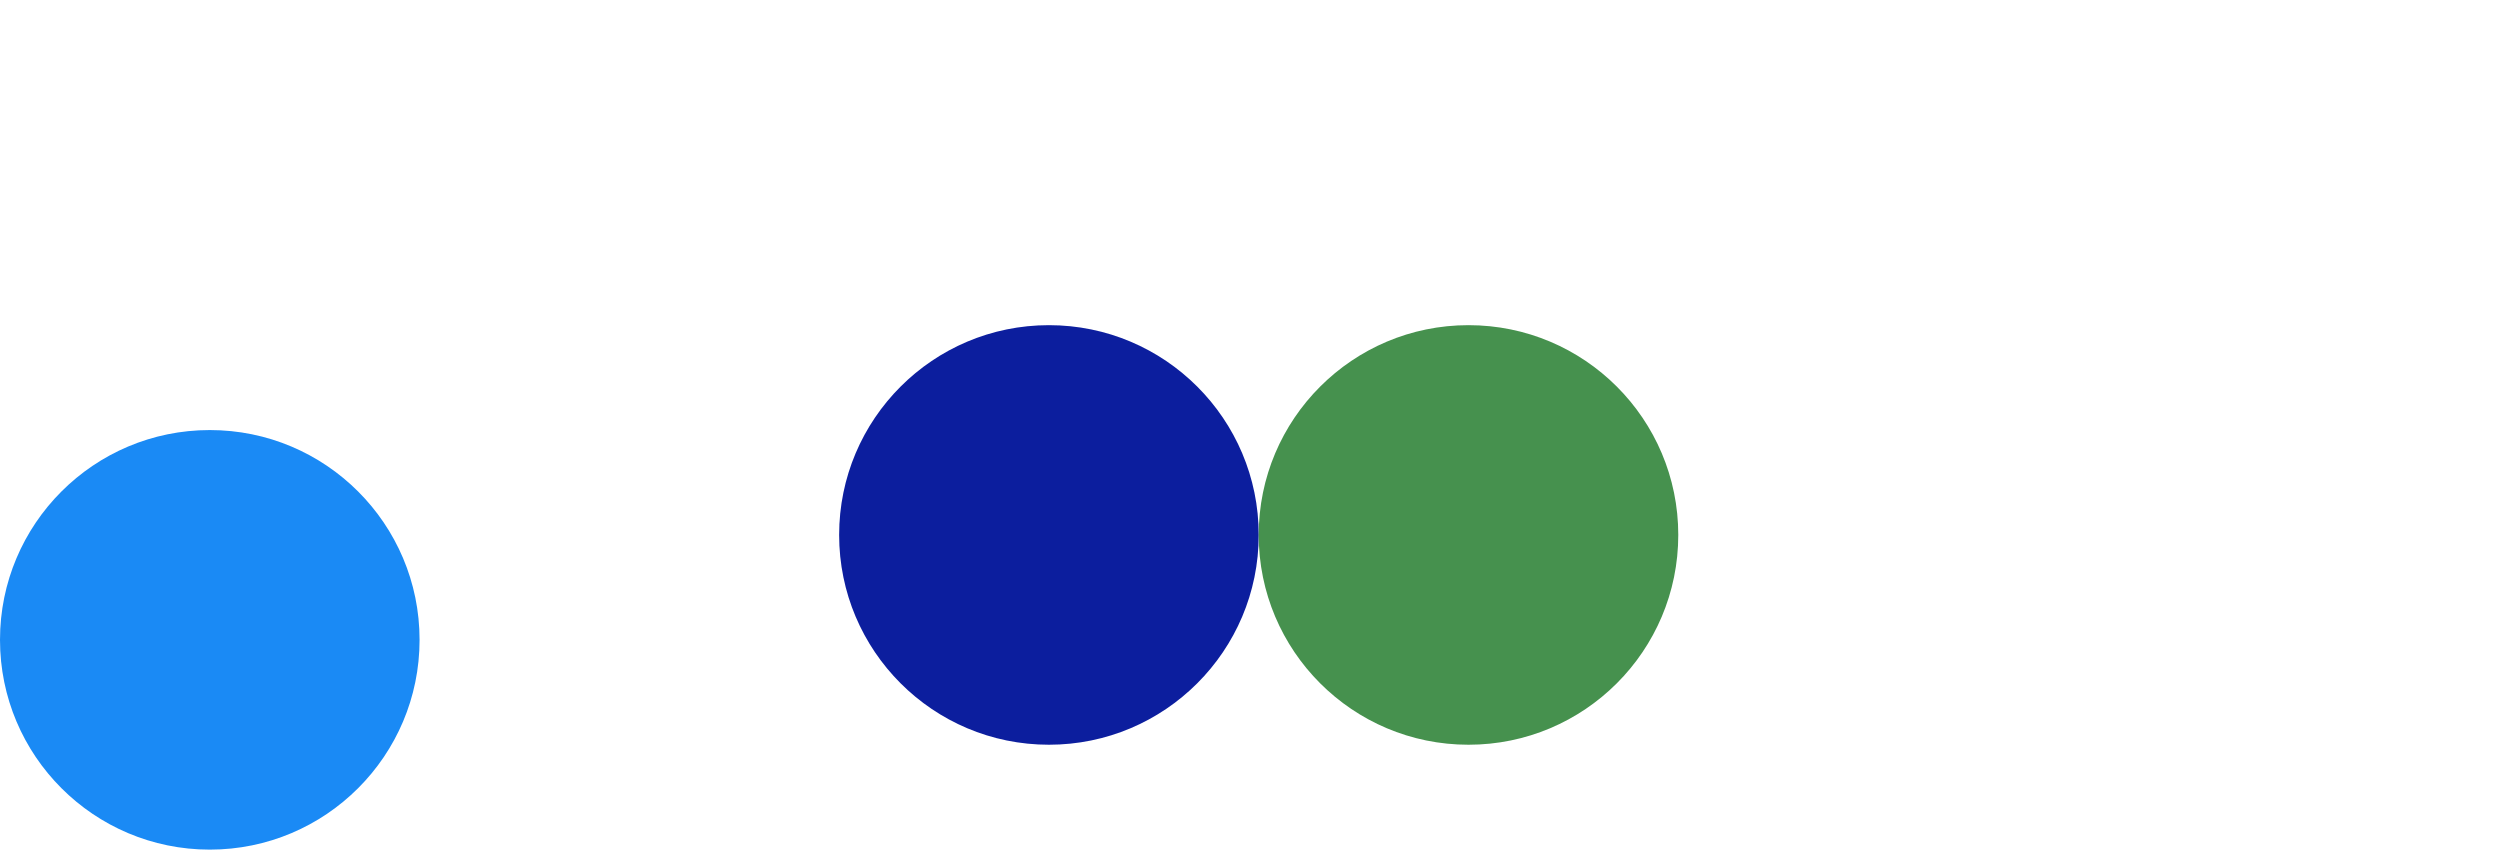
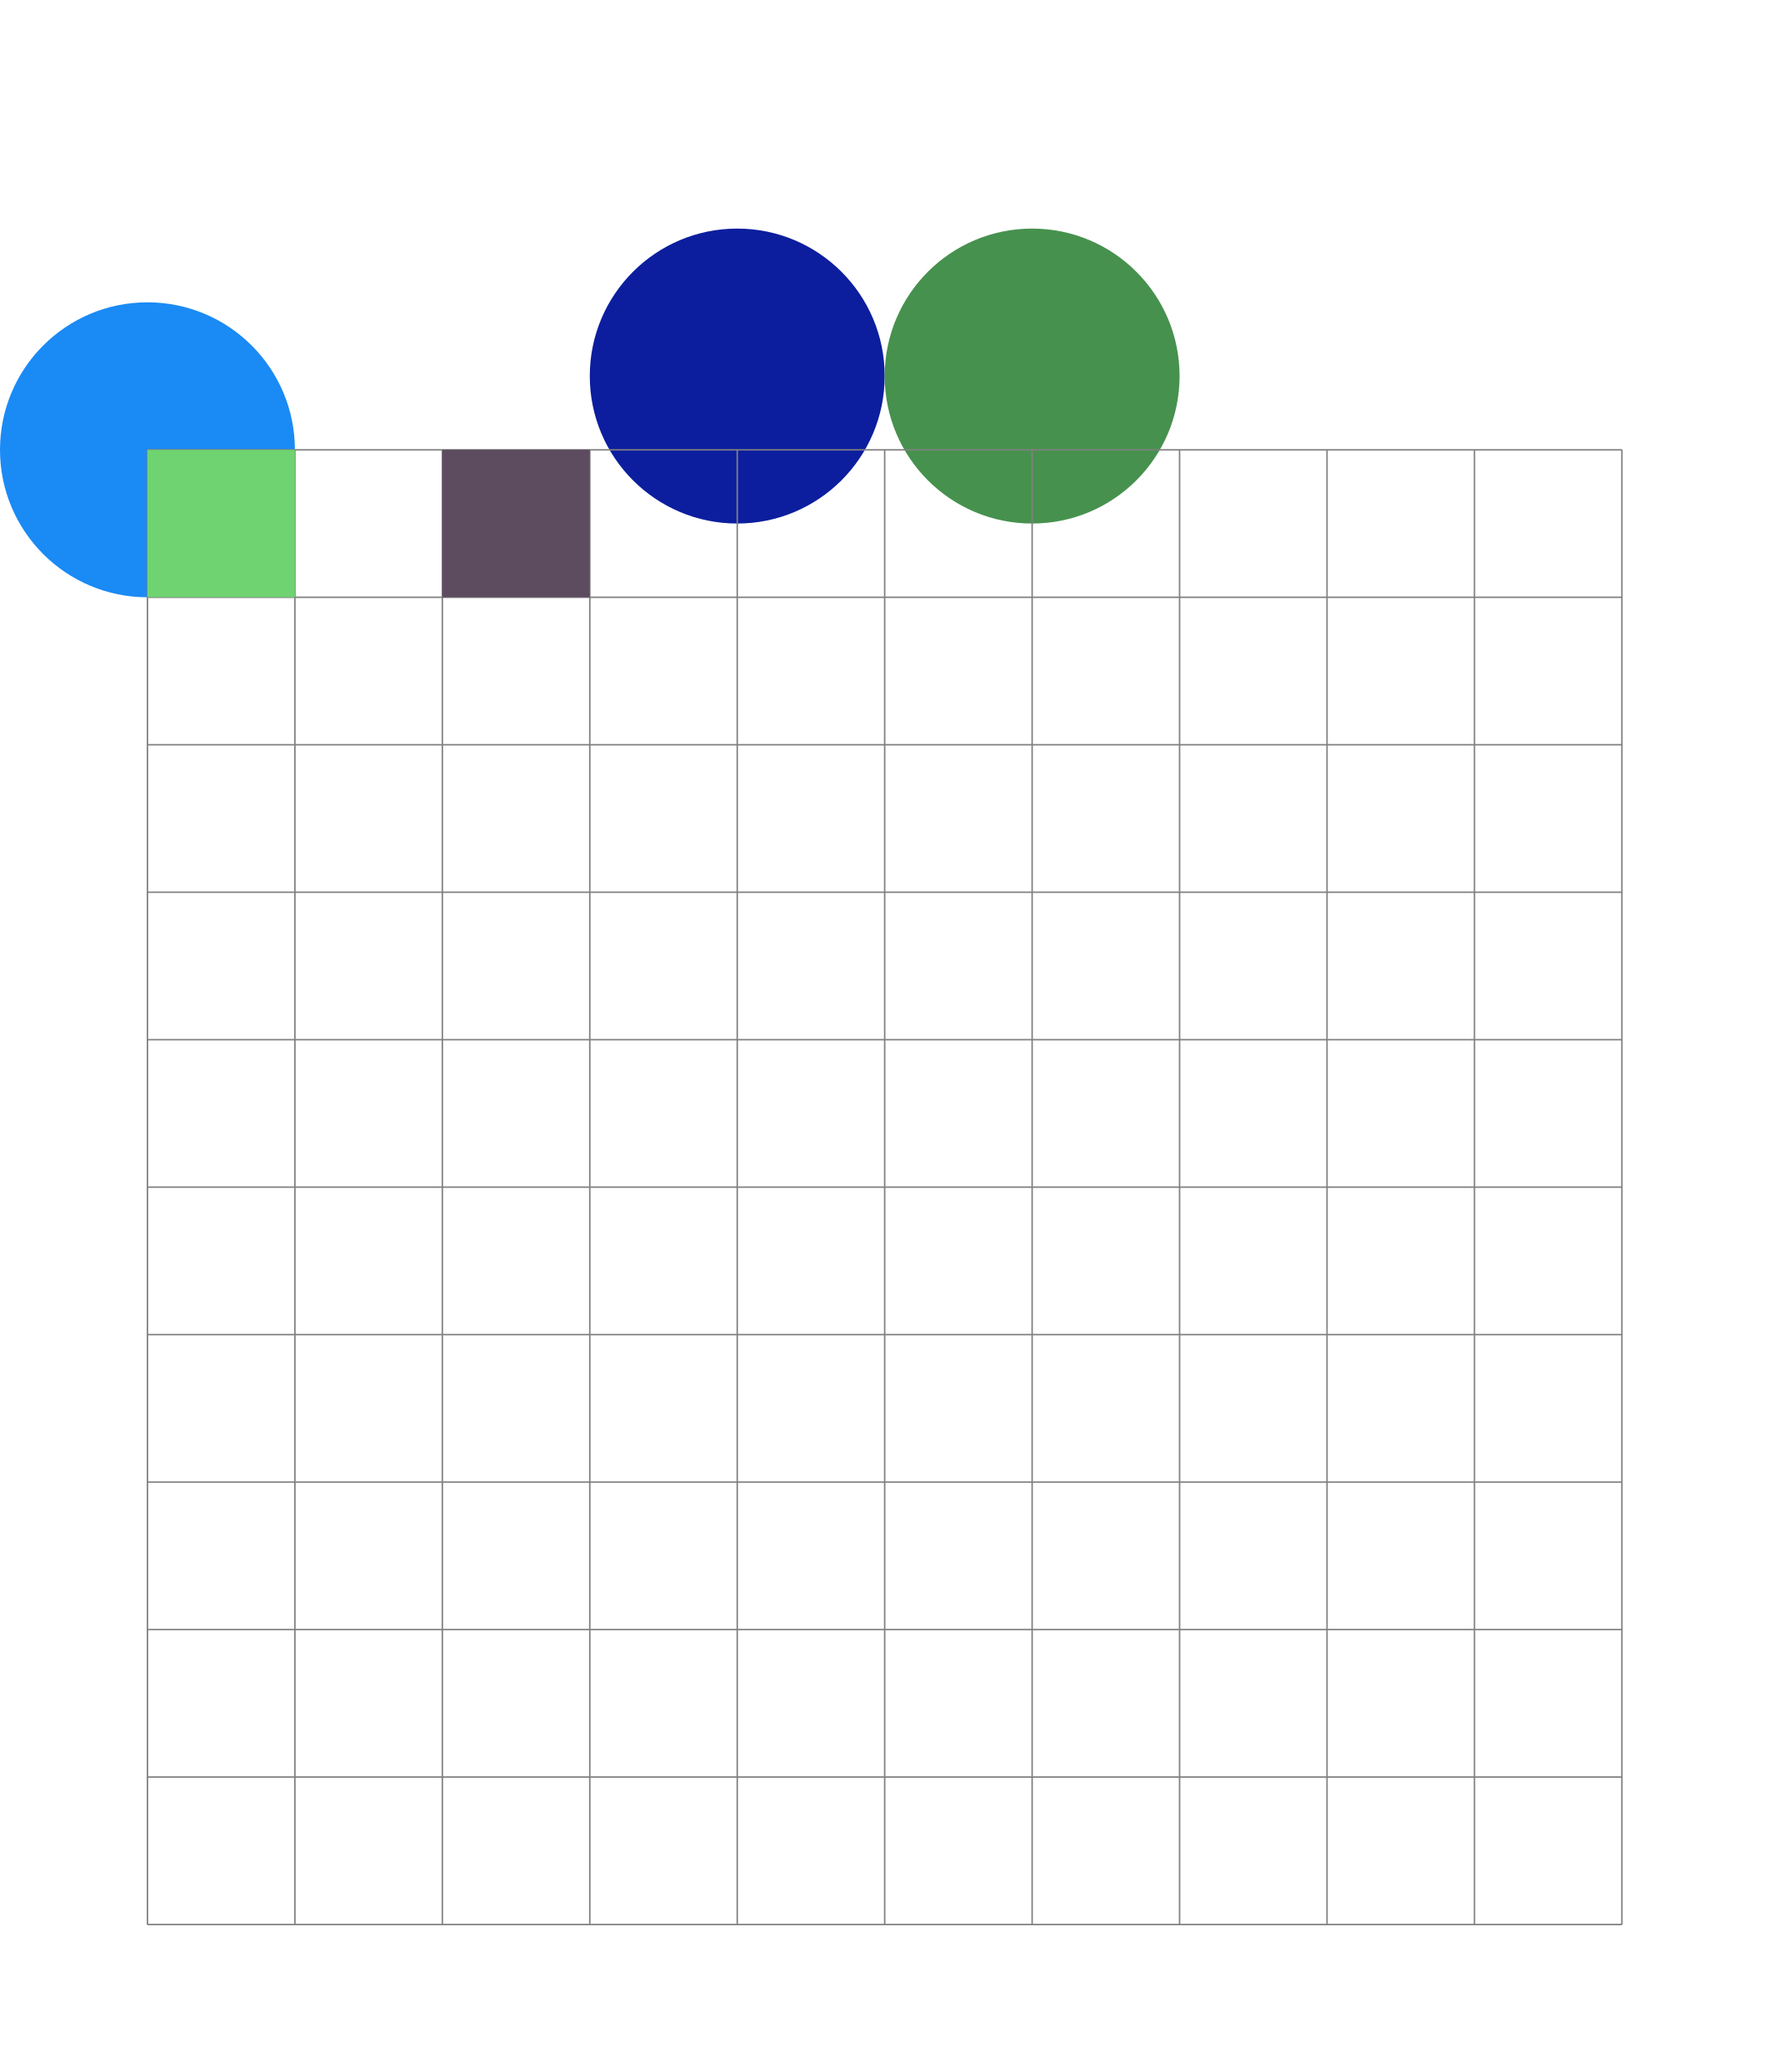
- <svg xmlns="http://www.w3.org/2000/svg" viewBox="-1 -3.05 11.917 4.05">
+ <svg xmlns="http://www.w3.org/2000/svg" viewBox="-1 -3.05 12 14.05">
  <circle r="1" cx="0" cy="0" fill="#1A8AF5" data-avg-speed="4.9999986" data-speed="5, 5, 4.9999995, 5.0000005, 5.0000005, 4.9999986, 4.9999986, 4.9999986, 4.9999986, 4.9999986, 4.9999986, 4.9999986, 5.000002, 5.000002, 5.000002, 5.000002, 5.000002, 5.000002, 5.000002, 5.000002, 5.000002, 5.000002, 5.000002, 4.9999948, 4.9999948, 4.9999948, 4.9999948, 4.9999948, 4.9999948, 4.9999948, 4.9999948, 4.9999948, 4.9999948, 4.9999948, 4.9999948, 4.9999948, 4.9999948, 4.9999948, 4.9999948, 4.9999948, 4.9999948, 4.9999948, 4.9999948, 4.9999948, 4.9999948, 4.9999948, 4.9999948, 4.9999948, 4.9999948, 5.000009, 5.000009, 5.000009, 5.000009, 5.000009, 5.000009, 5.000009, 5.000009, 5.000009, 5.000009, 5.000009, 5.000009, 5.000009, 5.000009, 5.000009, 5.000009, 5.000009, 5.000009, 5.000009, 5.000009, 5.000009, 5.000009, 5.000009, 5.000009, 5.000009, 5.000009, 5.000009, 5.000009, 5.000009, 5.000009, 5.000009, 5.000009, 5.000009, 5.000009, 5.000009, 5.000009, 5.000009, 5.000009, 5.000009, 5.000009, 5.000009, 5.000009, 5.000009, 5.000009, 5.000009, 5.000009, 5.000009, 4.9999804, 4.9999804, 4.9999804, 4.9999804, 4.9999804, 4.9999804, 4.9999804, 4.9999804, 4.9999804, 4.9999804, 4.9999804, 4.9999804, 4.9999804, 4.9999804, 4.9999804, 4.9999804, 4.9999804, 4.9999804, 4.9999804, 4.9999804, 4.9999804, 4.9999804, 4.9999804">
    <animate attributeName="cx" dur="2s" repeatCount="indefinite" calcMode="discrete" values="0.083;0.167;0.25;0.333;0.417;0.5;0.583;0.667;0.75;0.833;0.917;1;1.083;1.167;1.25;1.333;1.417;1.5;1.583;1.667;1.75;1.833;1.917;2;2.083;2.167;2.25;2.333;2.417;2.5;2.583;2.667;2.75;2.833;2.917;3;3.083;3.167;3.25;3.333;3.417;3.5;3.583;3.667;3.75;3.833;3.917;4;4.083;4.167;4.25;4.333;4.417;4.5;4.583;4.667;4.75;4.833;4.917;5;5.083;5.167;5.25;5.333;5.417;5.5;5.583;5.667;5.75;5.833;5.917;6;6.083;6.167;6.25;6.333;6.417;6.5;6.583;6.667;6.75;6.833;6.917;7;7.083;7.167;7.25;7.333;7.417;7.5;7.583;7.667;7.75;7.833;7.917;8;8.083;8.167;8.25;8.333;8.417;8.5;8.583;8.667;8.75;8.833;8.917;9;9.083;9.167;9.25;9.333;9.417;9.5;9.583;9.667;9.75;9.833;9.917;9.917" />
    <animate attributeName="cy" dur="2s" repeatCount="indefinite" calcMode="discrete" values="0;0;0;0;0;0;0;0;0;0;0;0;0;0;0;0;0;0;0;0;0;0;0;0;0;0;0;0;0;0;0;0;0;0;0;0;0;0;0;0;0;0;0;0;0;0;0;0;0;0;0;0;0;0;0;0;0;0;0;0;0;0;0;0;0;0;0;0;0;0;0;0;0;0;0;0;0;0;0;0;0;0;0;0;0;0;0;0;0;0;0;0;0;0;0;0;0;0;0;0;0;0;0;0;0;0;0;0;0;0;0;0;0;0;0;0;0;0;0;0" />
  </circle>
  <circle r="1" cx="4" cy="-0.5" fill="#0C1E9E" data-avg-speed="5.9301314" data-speed="5.175379, 5.8881555, 6.280415, 6.5529103, 6.714812, 6.7323756, 6.5816016, 6.2670145, 5.8758006, 5.512763, 5.1694436, 6.0865235, 6.1565695, 5.72041, 5.0023766, 5.165552">
    <animate attributeName="cx" dur="2s" repeatCount="indefinite" calcMode="discrete" values="4;4;4;4;4;4;4;4;4;4;4;4;4;4;4;4;4;4;4;4;4;4;4;4;4;4.009;4.039;4.072;4.105;4.135;4.163;4.188;4.209;4.224;4.232;4.235;4.235;4.247;4.247;4.258;4.258;4.264;4.264;4.264;4.264;4.264;4.264;4.264;4.264;4.264;4.264;4.264;4.264;4.264;4.264;4.264;4.264;4.264;4.264;4.264;4.264;4.264;4.264;4.264;4.264;4.264;4.264;4.264;4.264;4.264;4.264;4.264;4.264;4.264;4.264;4.264;4.264;4.264;4.264;4.264;4.264;4.264;4.264;4.264;4.264;4.264;4.264;4.264;4.264;4.264;4.264;4.264;4.264;4.264;4.264;4.264;4.264;4.264;4.264;4.264;4.264;4.264;4.264;4.264;4.264;4.264;4.264;4.264;4.264;4.264;4.264;4.264;4.264;4.264;4.264;4.264;4.264;4.264;4.264;4.264" />
    <animate attributeName="cy" dur="2s" repeatCount="indefinite" calcMode="discrete" values="-0.5;-0.5;-0.5;-0.5;-0.5;-0.5;-0.5;-0.5;-0.5;-0.5;-0.5;-0.5;-0.5;-0.5;-0.5;-0.5;-0.5;-0.5;-0.5;-0.5;-0.5;-0.5;-0.5;-0.5;-0.5;-0.586;-0.679;-0.779;-0.883;-0.99;-1.099;-1.206;-1.308;-1.405;-1.497;-1.583;-1.583;-1.683;-1.683;-1.785;-1.785;-1.881;-1.881;-1.964;-1.964;-1.964;-1.964;-2.05;-2.05;-2.05;-2.05;-2.05;-2.05;-2.05;-2.05;-2.05;-2.05;-2.05;-2.05;-2.05;-2.05;-2.05;-2.05;-2.05;-2.05;-2.05;-2.05;-2.05;-2.05;-2.05;-2.05;-2.05;-2.05;-2.05;-2.05;-2.05;-2.05;-2.05;-2.05;-2.05;-2.05;-2.05;-2.05;-2.05;-2.05;-2.05;-2.05;-2.05;-2.05;-2.05;-2.05;-2.05;-2.05;-2.05;-2.05;-2.05;-2.05;-2.05;-2.05;-2.05;-2.05;-2.05;-2.05;-2.05;-2.05;-2.05;-2.05;-2.05;-2.05;-2.05;-2.05;-2.05;-2.05;-2.05;-2.05;-2.05;-2.05;-2.05;-2.05;-2.05" />
  </circle>
  <circle r="1" cx="6" cy="-0.5" fill="#46914E" data-avg-speed="4.2186503" data-speed="0.11156879, 0.4363421, 0.6461679, 0.7007407, 0.6099895, 0.40136057, 0.113970034, 5.641988, 6.249848, 6.542762, 6.6227183, 6.574247, 6.446354, 6.2655196, 6.0460057, 5.795962, 5.5205398, 5.223607, 6.1940975, 5.1015577, 5.444189, 5.152507, 5.186912">
    <animate attributeName="cx" dur="2s" repeatCount="indefinite" calcMode="discrete" values="6;6;6;6;6;6;6;6;6;6;6;6;6;6;6;6;6;6;6;6;6;6;6;6;6;6;6.002;6.009;6.02;6.031;6.041;6.047;6.049;6.049;6.049;6.049;6.049;6.049;6.049;6.049;6.049;6.049;6.049;6.049;6.049;6.049;6.049;6.049;6.049;6.049;6.076;6.116;6.16;6.202;6.239;6.272;6.298;6.318;6.332;6.341;6.344;6.344;6.358;6.359;6.359;6.363;6.363;6.364;6.364;6.364;6.365;6.365;6.365;6.365;6.365;6.365;6.365;6.365;6.365;6.365;6.365;6.365;6.365;6.365;6.365;6.365;6.365;6.365;6.365;6.365;6.365;6.365;6.365;6.365;6.365;6.365;6.365;6.365;6.365;6.365;6.365;6.365;6.365;6.365;6.365;6.365;6.365;6.365;6.365;6.365;6.365;6.365;6.365;6.365;6.365;6.365;6.365;6.365;6.365;6.365" />
    <animate attributeName="cy" dur="2s" repeatCount="indefinite" calcMode="discrete" values="-0.5;-0.5;-0.5;-0.5;-0.5;-0.5;-0.5;-0.5;-0.5;-0.5;-0.5;-0.5;-0.5;-0.5;-0.5;-0.5;-0.5;-0.5;-0.5;-0.5;-0.5;-0.5;-0.5;-0.5;-0.5;-0.5;-0.5;-0.499;-0.498;-0.495;-0.493;-0.491;-0.49;-0.49;-0.49;-0.49;-0.49;-0.49;-0.49;-0.49;-0.49;-0.49;-0.49;-0.49;-0.49;-0.49;-0.49;-0.49;-0.49;-0.49;-0.58;-0.676;-0.776;-0.878;-0.981;-1.084;-1.185;-1.284;-1.379;-1.471;-1.558;-1.558;-1.66;-1.745;-1.745;-1.836;-1.836;-1.921;-1.921;-1.921;-2.008;-2.008;-2.008;-2.008;-2.008;-2.008;-2.008;-2.008;-2.008;-2.008;-2.008;-2.008;-2.008;-2.008;-2.008;-2.008;-2.008;-2.008;-2.008;-2.008;-2.008;-2.008;-2.008;-2.008;-2.008;-2.008;-2.008;-2.008;-2.008;-2.008;-2.008;-2.008;-2.008;-2.008;-2.008;-2.008;-2.008;-2.008;-2.008;-2.008;-2.008;-2.008;-2.008;-2.008;-2.008;-2.008;-2.008;-2.008;-2.008;-2.008" />
  </circle>
+   <path stroke="gray" stroke-width="0.01" d="M 0,0 h 10 M 0,1 h 10 M 0,2 h 10 M 0,3 h 10 M 0,4 h 10 M 0,5 h 10 M 0,6 h 10 M 0,7 h 10 M 0,8 h 10 M 0,9 h 10 M 0,10 h 10 M 0,0 v 10 M 1,0 v 10 M 2,0 v 10 M 3,0 v 10 M 4,0 v 10 M 5,0 v 10 M 6,0 v 10 M 7,0 v 10 M 8,0 v 10 M 9,0 v 10 M 10,0 v 10" />
+   <rect x="0" y="0" width="1" height="1" fill="#6FD371" />
+   <rect x="2" y="0" width="1" height="1" fill="#5D4B5F" />
</svg>
